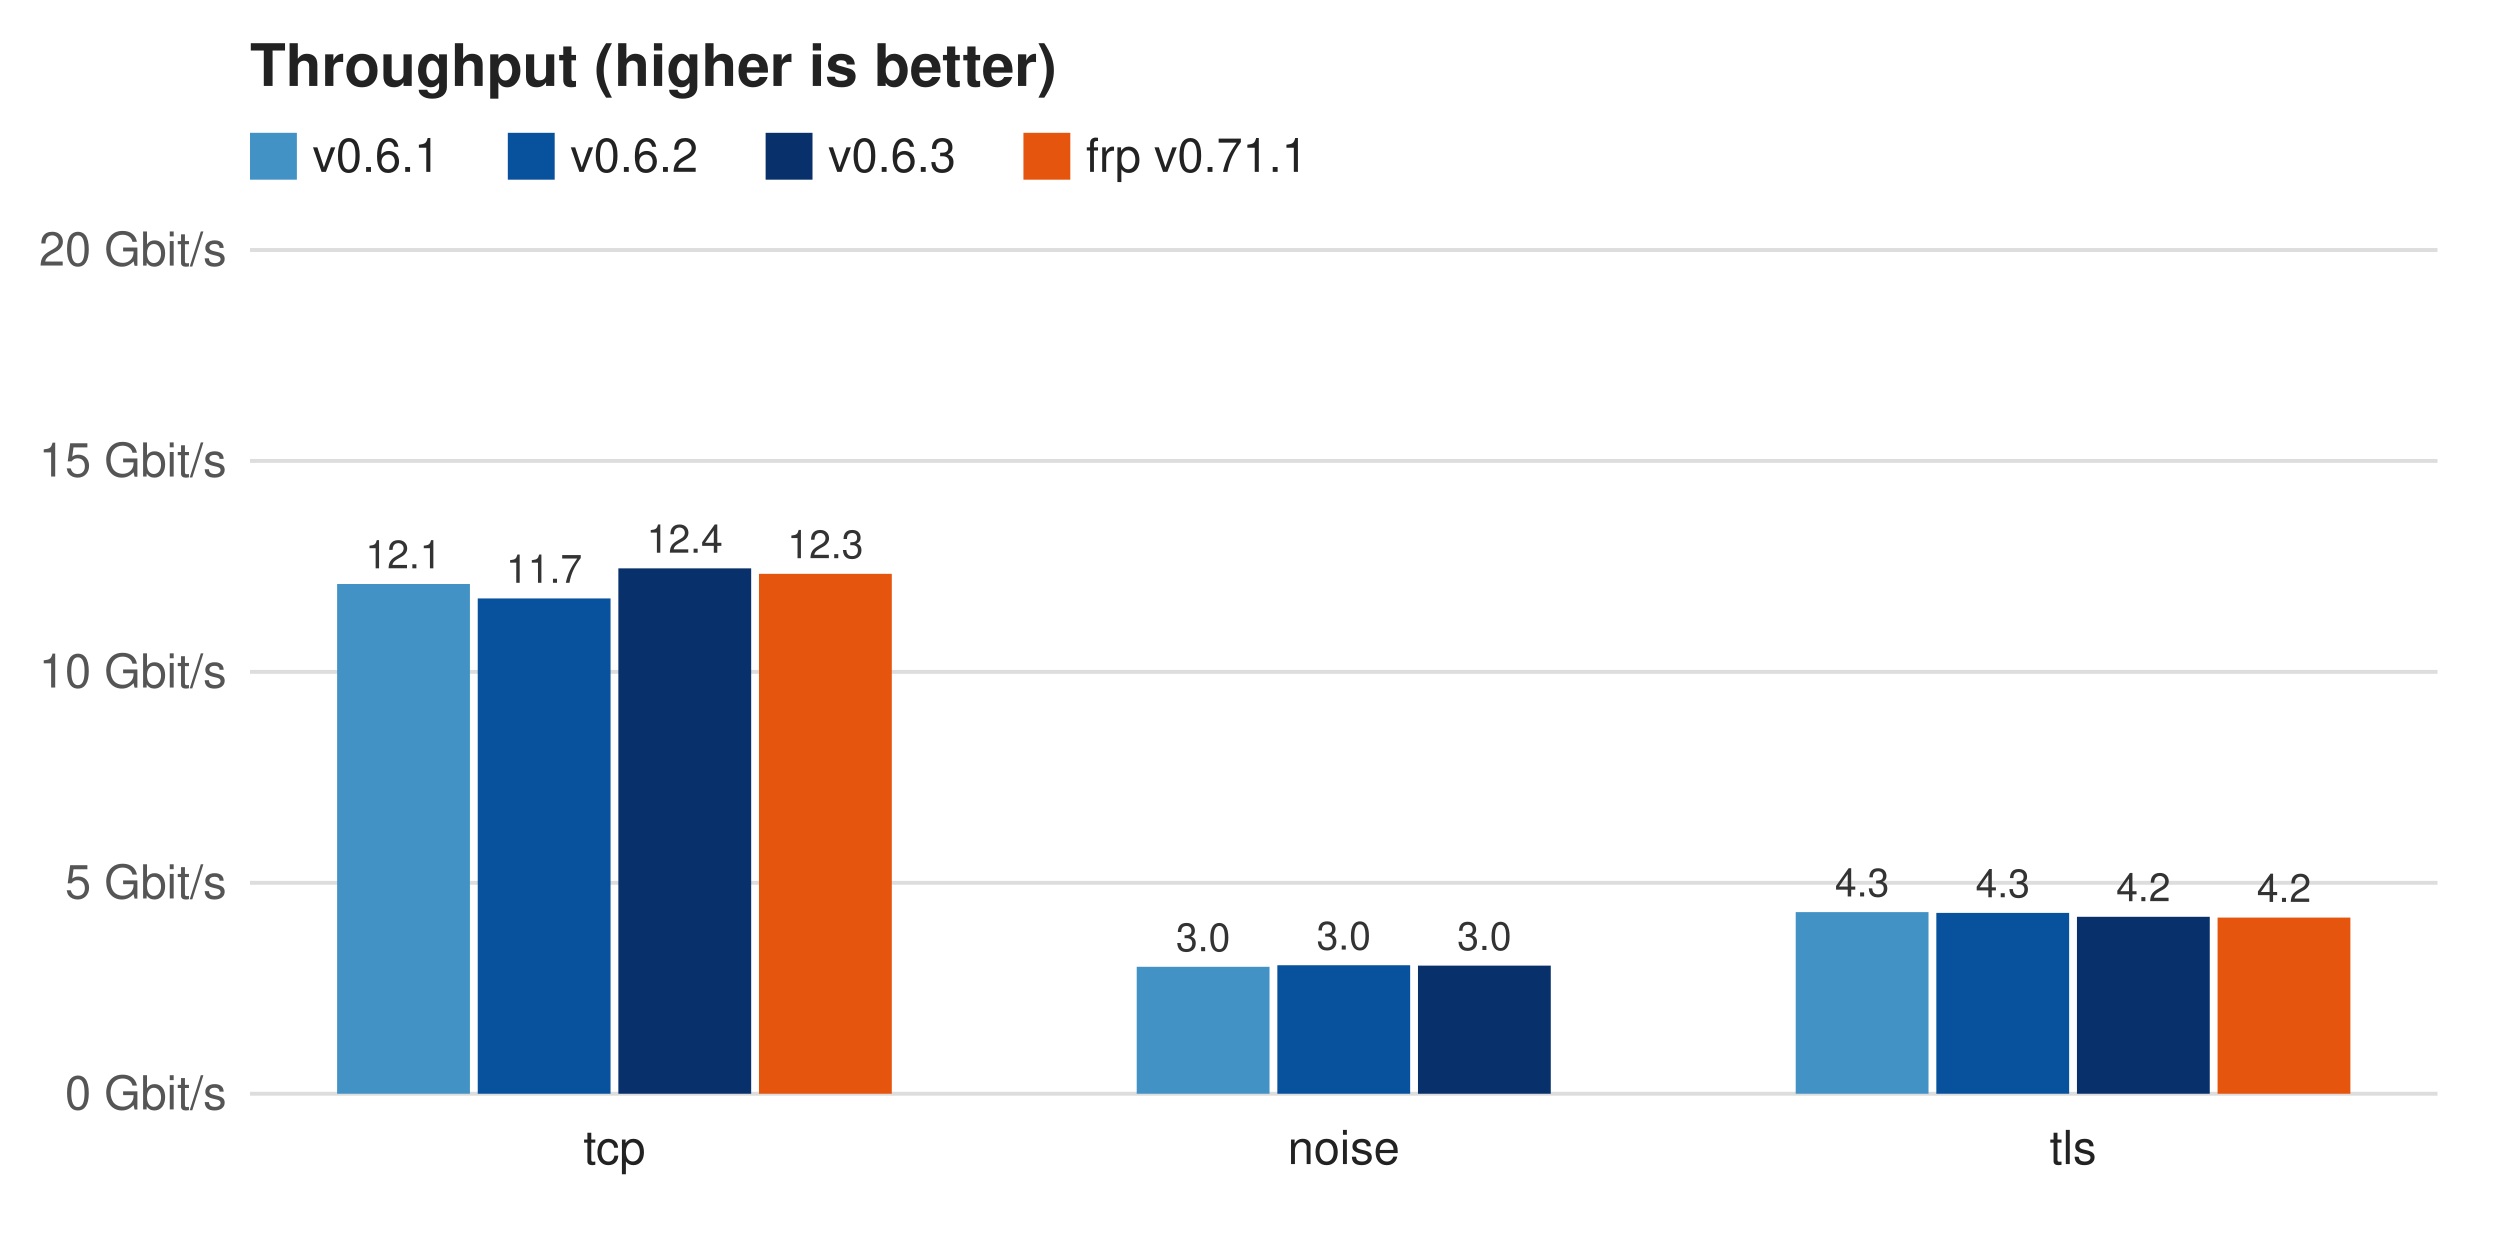
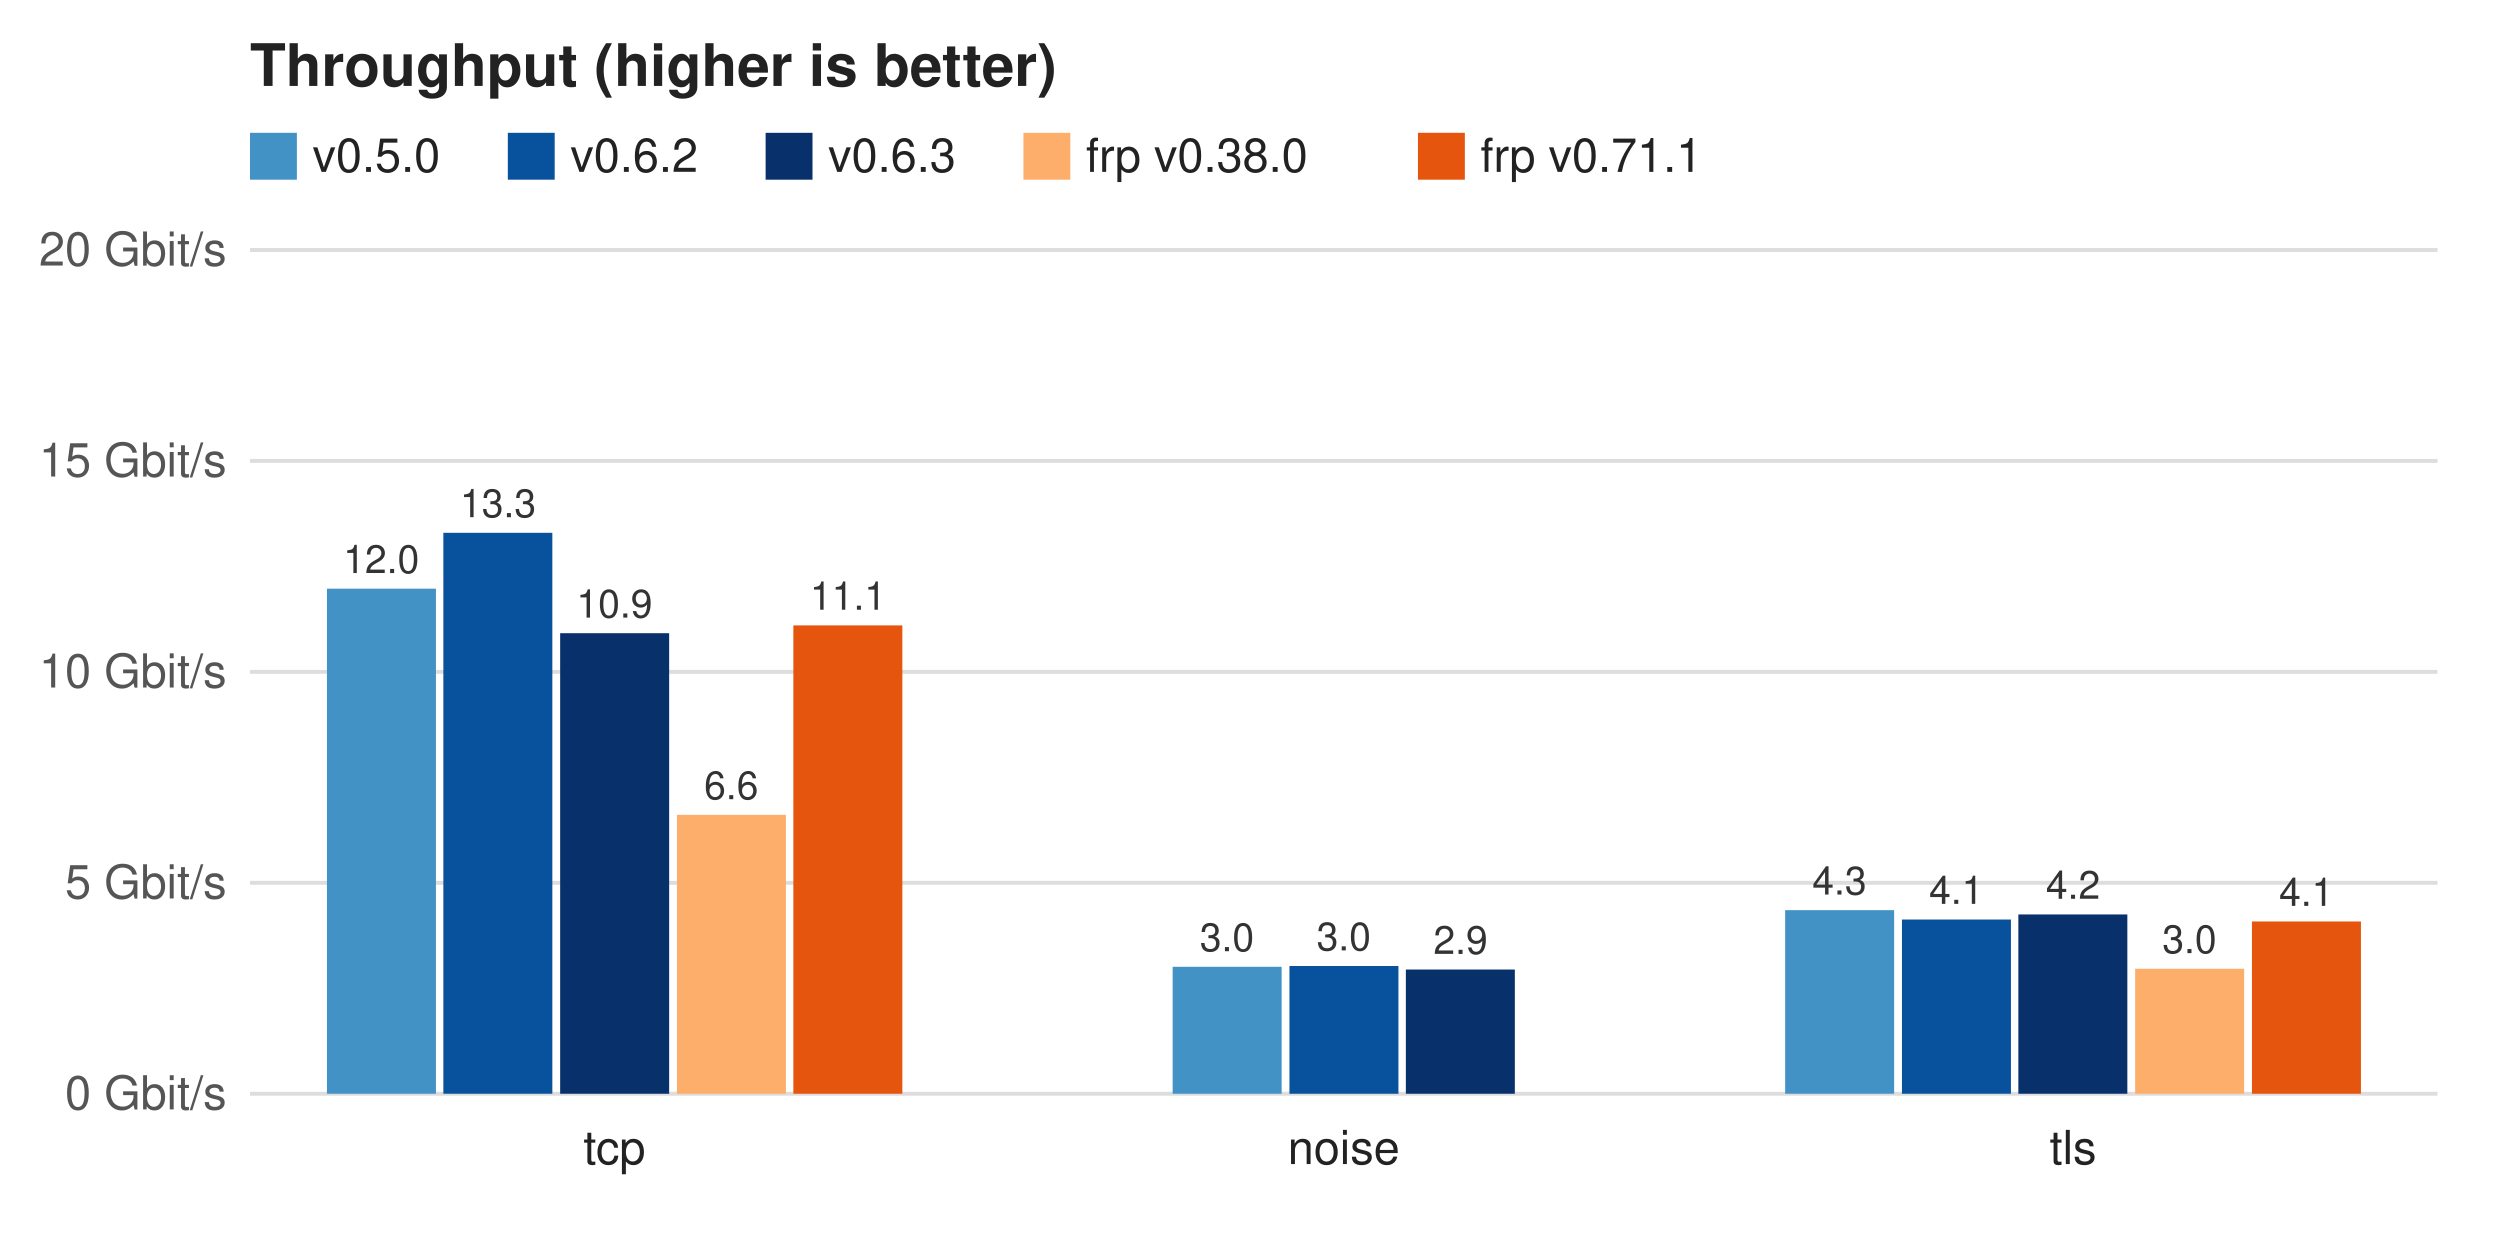
<svg xmlns="http://www.w3.org/2000/svg" width="640" height="320" viewBox="0 0 640 320" font-family="Helvetica, Arial, sans-serif" font-size="12">
  <rect width="640" height="320" fill="#ffffff" />
  <text x="64" y="22" font-size="15" font-weight="bold" fill="#222">Throughput (higher is better)</text>
  <rect x="64" y="34" width="12" height="12" fill="#4292c6" />
-   <text x="80" y="44" fill="#222">v0.6.1</text>
+   <text x="80" y="44" fill="#222">v0.5.0</text>
  <rect x="130" y="34" width="12" height="12" fill="#08519c" />
  <text x="146" y="44" fill="#222">v0.6.2</text>
  <rect x="196" y="34" width="12" height="12" fill="#08306b" />
  <text x="212" y="44" fill="#222">v0.6.3</text>
-   <rect x="262" y="34" width="12" height="12" fill="#e6550d" />
-   <text x="278" y="44" fill="#222">frp v0.71.1</text>
+   <rect x="262" y="34" width="12" height="12" fill="#fdae6b" />
+   <text x="278" y="44" fill="#222">frp v0.38.0</text>
+   <rect x="363" y="34" width="12" height="12" fill="#e6550d" />
+   <text x="379" y="44" fill="#222">frp v0.71.1</text>
  <line x1="64" y1="280.0" x2="624" y2="280.0" stroke="#ddd" />
  <text x="58" y="284.0" text-anchor="end" fill="#555">0 Gbit/s</text>
  <line x1="64" y1="226.0" x2="624" y2="226.0" stroke="#ddd" />
  <text x="58" y="230.0" text-anchor="end" fill="#555">5 Gbit/s</text>
  <line x1="64" y1="172.0" x2="624" y2="172.0" stroke="#ddd" />
  <text x="58" y="176.0" text-anchor="end" fill="#555">10 Gbit/s</text>
  <line x1="64" y1="118.0" x2="624" y2="118.0" stroke="#ddd" />
  <text x="58" y="122.0" text-anchor="end" fill="#555">15 Gbit/s</text>
  <line x1="64" y1="64.0" x2="624" y2="64.0" stroke="#ddd" />
  <text x="58" y="68.0" text-anchor="end" fill="#555">20 Gbit/s</text>
-   <rect x="86.3" y="149.5" width="34.0" height="130.5" fill="#4292c6" />
-   <text x="103.3" y="145.5" text-anchor="middle" font-size="10" fill="#333">12.1</text>
-   <rect x="122.3" y="153.2" width="34.0" height="126.8" fill="#08519c" />
-   <text x="139.3" y="149.2" text-anchor="middle" font-size="10" fill="#333">11.7</text>
-   <rect x="158.3" y="145.5" width="34.0" height="134.5" fill="#08306b" />
-   <text x="175.3" y="141.5" text-anchor="middle" font-size="10" fill="#333">12.4</text>
-   <rect x="194.3" y="146.9" width="34.0" height="133.1" fill="#e6550d" />
-   <text x="211.3" y="142.9" text-anchor="middle" font-size="10" fill="#333">12.3</text>
+   <rect x="83.7" y="150.7" width="27.9" height="129.3" fill="#4292c6" />
+   <text x="97.6" y="146.7" text-anchor="middle" font-size="10" fill="#333">12.0</text>
+   <rect x="113.5" y="136.4" width="27.9" height="143.6" fill="#08519c" />
+   <text x="127.5" y="132.4" text-anchor="middle" font-size="10" fill="#333">13.3</text>
+   <rect x="143.4" y="162.1" width="27.9" height="117.9" fill="#08306b" />
+   <text x="157.3" y="158.1" text-anchor="middle" font-size="10" fill="#333">10.9</text>
+   <rect x="173.3" y="208.6" width="27.9" height="71.4" fill="#fdae6b" />
+   <text x="187.2" y="204.6" text-anchor="middle" font-size="10" fill="#333">6.6</text>
+   <rect x="203.1" y="160.1" width="27.9" height="119.9" fill="#e6550d" />
+   <text x="217.1" y="156.1" text-anchor="middle" font-size="10" fill="#333">11.1</text>
  <text x="157.3" y="298" text-anchor="middle" fill="#222">tcp</text>
-   <rect x="291.0" y="247.5" width="34.0" height="32.5" fill="#4292c6" />
-   <text x="308.0" y="243.5" text-anchor="middle" font-size="10" fill="#333">3.0</text>
-   <rect x="327.0" y="247.1" width="34.0" height="32.9" fill="#08519c" />
-   <text x="344.0" y="243.1" text-anchor="middle" font-size="10" fill="#333">3.0</text>
-   <rect x="363.0" y="247.2" width="34.0" height="32.8" fill="#08306b" />
-   <text x="380.0" y="243.2" text-anchor="middle" font-size="10" fill="#333">3.0</text>
+   <rect x="300.2" y="247.5" width="27.9" height="32.5" fill="#4292c6" />
+   <text x="314.1" y="243.5" text-anchor="middle" font-size="10" fill="#333">3.0</text>
+   <rect x="330.1" y="247.3" width="27.9" height="32.7" fill="#08519c" />
+   <text x="344.0" y="243.3" text-anchor="middle" font-size="10" fill="#333">3.0</text>
+   <rect x="359.9" y="248.2" width="27.9" height="31.8" fill="#08306b" />
+   <text x="373.9" y="244.2" text-anchor="middle" font-size="10" fill="#333">2.9</text>
  <text x="344.0" y="298" text-anchor="middle" fill="#222">noise</text>
-   <rect x="459.7" y="233.5" width="34.0" height="46.5" fill="#4292c6" />
-   <text x="476.7" y="229.5" text-anchor="middle" font-size="10" fill="#333">4.3</text>
-   <rect x="495.7" y="233.7" width="34.0" height="46.3" fill="#08519c" />
-   <text x="512.7" y="229.7" text-anchor="middle" font-size="10" fill="#333">4.3</text>
-   <rect x="531.7" y="234.7" width="34.0" height="45.3" fill="#08306b" />
-   <text x="548.7" y="230.7" text-anchor="middle" font-size="10" fill="#333">4.2</text>
-   <rect x="567.7" y="234.9" width="34.0" height="45.1" fill="#e6550d" />
-   <text x="584.7" y="230.9" text-anchor="middle" font-size="10" fill="#333">4.2</text>
+   <rect x="457.0" y="233.0" width="27.9" height="47.0" fill="#4292c6" />
+   <text x="470.9" y="229.0" text-anchor="middle" font-size="10" fill="#333">4.3</text>
+   <rect x="486.9" y="235.4" width="27.9" height="44.6" fill="#08519c" />
+   <text x="500.8" y="231.4" text-anchor="middle" font-size="10" fill="#333">4.1</text>
+   <rect x="516.7" y="234.1" width="27.9" height="45.9" fill="#08306b" />
+   <text x="530.7" y="230.1" text-anchor="middle" font-size="10" fill="#333">4.2</text>
+   <rect x="546.6" y="248.0" width="27.9" height="32.0" fill="#fdae6b" />
+   <text x="560.5" y="244.0" text-anchor="middle" font-size="10" fill="#333">3.0</text>
+   <rect x="576.5" y="235.9" width="27.9" height="44.1" fill="#e6550d" />
+   <text x="590.4" y="231.9" text-anchor="middle" font-size="10" fill="#333">4.1</text>
  <text x="530.7" y="298" text-anchor="middle" fill="#222">tls</text>
</svg>
